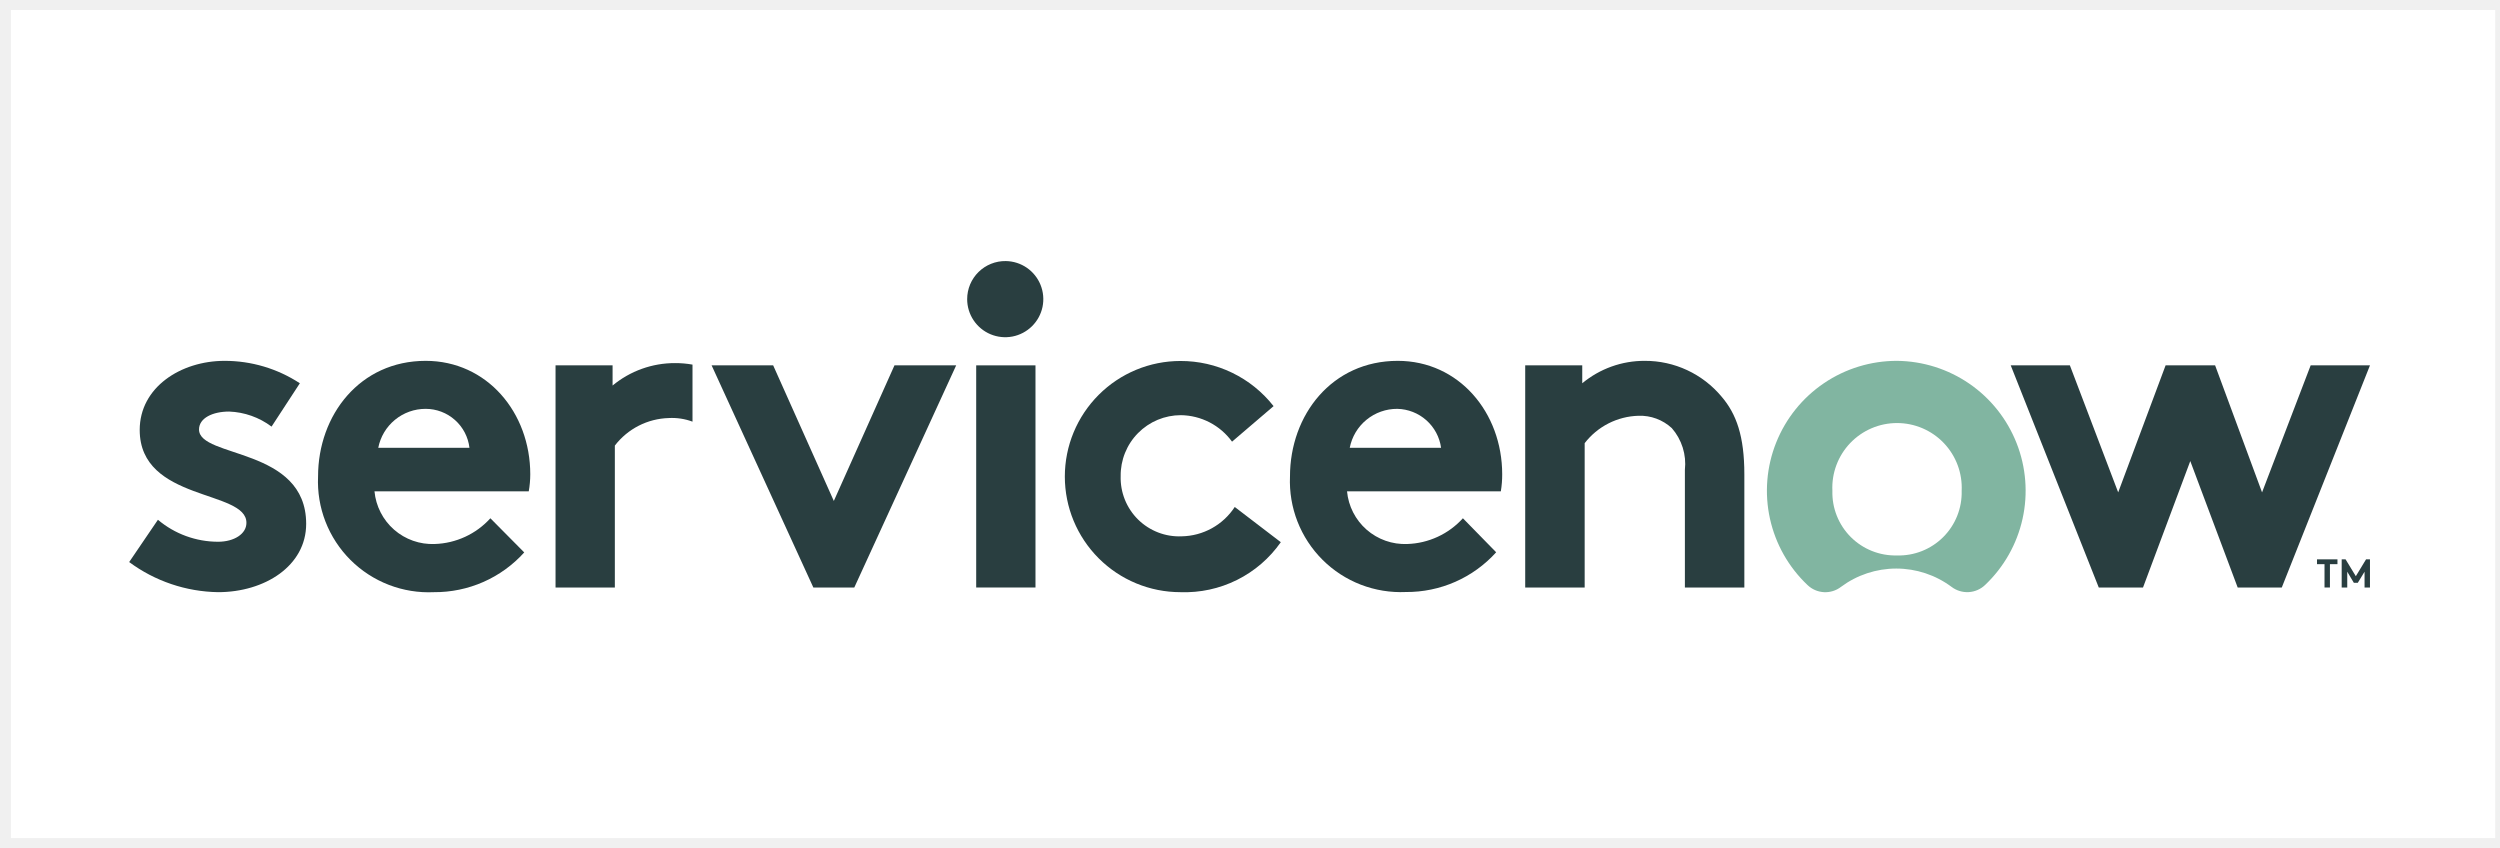
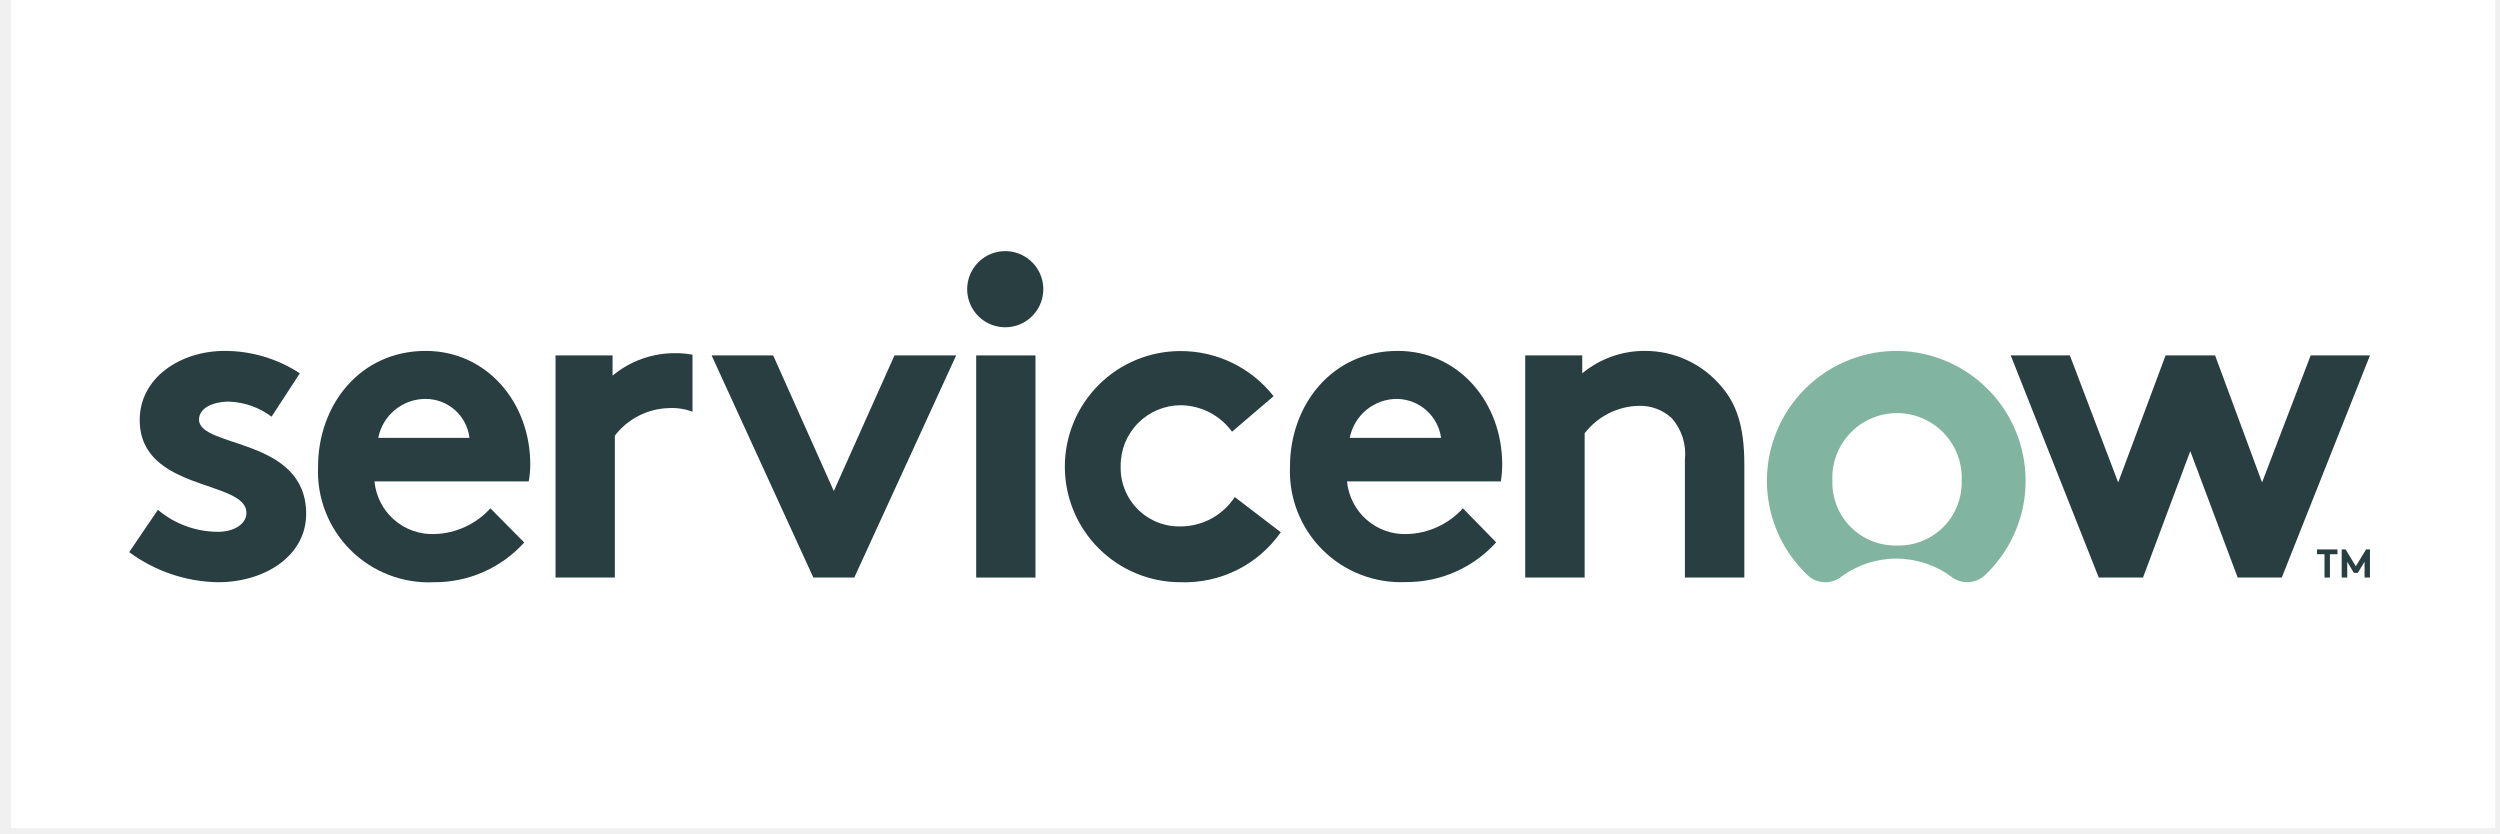
- <svg xmlns="http://www.w3.org/2000/svg" width="180" height="61" viewBox="0 0 180 61" fill="none">
-   <g clip-path="url(#clip0_25_401)">
-     <rect width="178.863" height="59.621" transform="translate(0.789185 0.720215)" fill="white" />
-     <path fill-rule="evenodd" clip-rule="evenodd" d="M48.603 26.143C46.961 26.138 45.37 26.71 44.106 27.758V26.306H39.999V42.3H44.269V32.081C44.728 31.484 45.314 30.996 45.985 30.653C46.656 30.31 47.395 30.121 48.148 30.099C48.73 30.067 49.313 30.155 49.86 30.359V26.252C49.445 26.178 49.024 26.141 48.603 26.143" fill="#293E40" />
-     <path fill-rule="evenodd" clip-rule="evenodd" d="M11.371 37.423C12.583 38.446 14.119 39.006 15.705 39.006C16.854 39.006 17.742 38.442 17.742 37.651C17.775 35.245 10.059 36.134 10.059 30.954C10.059 27.888 13.018 25.981 16.171 25.981C18.096 25.979 19.979 26.54 21.589 27.595L19.552 30.716C18.668 30.051 17.601 29.673 16.496 29.632C15.315 29.632 14.329 30.098 14.329 30.922C14.329 33.002 22.044 32.179 22.044 37.716C22.044 40.75 19.053 42.636 15.705 42.636C13.396 42.6 11.157 41.842 9.301 40.468L11.371 37.423Z" fill="#293E40" />
-     <path fill-rule="evenodd" clip-rule="evenodd" d="M38.179 34.151C38.179 29.698 35.058 25.981 30.648 25.981C25.923 25.981 22.9 29.871 22.9 34.314C22.851 35.422 23.033 36.528 23.435 37.561C23.837 38.594 24.45 39.533 25.235 40.316C26.02 41.099 26.96 41.71 27.995 42.109C29.029 42.509 30.136 42.688 31.244 42.636C32.468 42.645 33.68 42.395 34.801 41.902C35.922 41.409 36.925 40.684 37.745 39.775L35.307 37.315C34.798 37.878 34.18 38.332 33.491 38.65C32.802 38.968 32.056 39.145 31.298 39.168C30.227 39.212 29.18 38.842 28.374 38.137C27.567 37.431 27.063 36.443 26.963 35.376H38.07C38.142 34.971 38.178 34.562 38.179 34.151ZM27.234 32.244C27.388 31.452 27.813 30.739 28.436 30.227C29.059 29.714 29.841 29.435 30.648 29.437C31.426 29.437 32.177 29.723 32.758 30.241C33.34 30.758 33.711 31.471 33.801 32.244H27.234Z" fill="#293E40" />
-     <path fill-rule="evenodd" clip-rule="evenodd" d="M60.035 36.069L64.402 26.306H68.845L61.509 42.3H58.561L51.236 26.306H55.668L60.035 36.069Z" fill="#293E40" />
-     <path fill-rule="evenodd" clip-rule="evenodd" d="M72.421 18.797C72.961 18.805 73.487 18.973 73.932 19.279C74.377 19.586 74.721 20.017 74.922 20.518C75.123 21.02 75.171 21.57 75.061 22.099C74.95 22.628 74.686 23.112 74.3 23.491C73.915 23.87 73.427 24.127 72.896 24.23C72.366 24.332 71.817 24.275 71.318 24.066C70.82 23.858 70.394 23.506 70.095 23.056C69.795 22.607 69.636 22.078 69.636 21.538C69.636 21.174 69.708 20.814 69.848 20.479C69.989 20.143 70.195 19.839 70.454 19.584C70.713 19.329 71.02 19.128 71.358 18.993C71.696 18.857 72.057 18.791 72.421 18.797" fill="#293E40" />
-     <path d="M74.555 26.306H70.286V42.3H74.555V26.306Z" fill="#293E40" />
-     <path fill-rule="evenodd" clip-rule="evenodd" d="M92.218 39.038C91.409 40.194 90.325 41.129 89.062 41.757C87.799 42.385 86.4 42.687 84.99 42.636C82.783 42.636 80.666 41.759 79.106 40.198C77.545 38.637 76.668 36.521 76.668 34.313C76.668 32.106 77.545 29.99 79.106 28.429C80.666 26.868 82.783 25.991 84.99 25.991C86.282 25.987 87.558 26.277 88.72 26.841C89.882 27.404 90.901 28.226 91.698 29.242L88.707 31.8C88.284 31.217 87.73 30.741 87.091 30.41C86.451 30.079 85.743 29.902 85.023 29.892C84.449 29.892 83.881 30.006 83.351 30.227C82.822 30.449 82.342 30.773 81.939 31.181C81.535 31.589 81.217 32.074 81.003 32.606C80.788 33.138 80.681 33.707 80.688 34.281C80.671 34.86 80.774 35.437 80.99 35.975C81.206 36.513 81.531 37 81.943 37.407C82.356 37.814 82.849 38.131 83.39 38.339C83.931 38.547 84.509 38.641 85.088 38.615C85.848 38.601 86.593 38.401 87.257 38.033C87.922 37.664 88.487 37.139 88.902 36.502L92.218 39.038Z" fill="#293E40" />
-     <path fill-rule="evenodd" clip-rule="evenodd" d="M107.724 39.764C106.904 40.673 105.9 41.398 104.78 41.891C103.659 42.384 102.447 42.634 101.223 42.625C100.116 42.675 99.011 42.495 97.978 42.096C96.945 41.697 96.007 41.087 95.222 40.305C94.437 39.523 93.824 38.587 93.42 37.556C93.017 36.524 92.833 35.42 92.879 34.314C92.879 29.871 95.902 25.981 100.637 25.981C105.037 25.981 108.158 29.698 108.158 34.151C108.16 34.561 108.127 34.971 108.06 35.376H96.986C97.085 36.443 97.59 37.431 98.396 38.137C99.203 38.842 100.249 39.212 101.32 39.168C102.079 39.145 102.825 38.968 103.513 38.65C104.202 38.332 104.82 37.878 105.329 37.315L107.724 39.764ZM103.758 32.244C103.653 31.477 103.277 30.774 102.699 30.259C102.121 29.745 101.378 29.453 100.605 29.437C99.796 29.433 99.012 29.711 98.387 30.223C97.761 30.735 97.335 31.45 97.181 32.244H103.758Z" fill="#293E40" />
-     <path fill-rule="evenodd" clip-rule="evenodd" d="M109.815 42.3V26.306H113.922V27.595C115.188 26.544 116.784 25.972 118.43 25.981C119.482 25.977 120.521 26.206 121.474 26.65C122.427 27.094 123.271 27.742 123.946 28.549C125.029 29.806 125.593 31.42 125.593 34.151V42.3H121.312V33.826C121.372 33.288 121.318 32.743 121.156 32.226C120.994 31.709 120.726 31.232 120.37 30.824C119.717 30.222 118.852 29.902 117.964 29.936C117.214 29.957 116.477 30.146 115.808 30.487C115.139 30.828 114.554 31.313 114.096 31.908V42.3H109.815Z" fill="#293E40" />
-     <path fill-rule="evenodd" clip-rule="evenodd" d="M136.58 25.981C134.708 25.979 132.877 26.539 131.327 27.588C129.776 28.638 128.576 30.13 127.883 31.869C127.189 33.609 127.034 35.516 127.437 37.345C127.84 39.174 128.783 40.84 130.144 42.126C130.463 42.431 130.881 42.612 131.323 42.636C131.764 42.66 132.199 42.525 132.549 42.256C133.7 41.399 135.097 40.936 136.532 40.936C137.967 40.936 139.363 41.399 140.514 42.256C140.867 42.524 141.305 42.657 141.748 42.632C142.191 42.606 142.61 42.423 142.93 42.115C144.282 40.833 145.219 39.176 145.623 37.358C146.027 35.539 145.878 33.641 145.195 31.907C144.513 30.174 143.329 28.683 141.794 27.627C140.259 26.571 138.443 25.998 136.58 25.981V25.981ZM136.58 39.992C135.965 40.008 135.354 39.899 134.782 39.671C134.211 39.443 133.692 39.102 133.257 38.667C132.822 38.232 132.48 37.713 132.252 37.141C132.024 36.57 131.915 35.958 131.932 35.343C131.901 34.713 131.999 34.083 132.219 33.492C132.439 32.901 132.777 32.361 133.212 31.904C133.648 31.447 134.171 31.084 134.751 30.835C135.331 30.587 135.955 30.459 136.586 30.459C137.217 30.459 137.841 30.587 138.421 30.835C139 31.084 139.524 31.447 139.959 31.904C140.394 32.361 140.732 32.901 140.952 33.492C141.172 34.083 141.27 34.713 141.24 35.343C141.256 35.959 141.147 36.572 140.918 37.144C140.69 37.716 140.347 38.236 139.911 38.671C139.475 39.106 138.955 39.447 138.382 39.675C137.809 39.902 137.196 40.01 136.58 39.992" fill="#81B5A1" />
-     <path fill-rule="evenodd" clip-rule="evenodd" d="M154.297 42.3H151.111L144.772 26.306H149.031L152.509 35.451L155.923 26.306H159.488L162.868 35.451L166.368 26.306H170.638L164.288 42.3H161.113L157.7 33.197L154.297 42.3Z" fill="#293E40" />
-     <path d="M168.297 40.273V40.62H167.755V42.3H167.365V40.62H166.824V40.273H168.297Z" fill="#293E40" />
-     <path d="M169.619 41.487L170.356 40.273H170.638V42.3H170.248V41.162L169.76 41.964H169.478L169.002 41.162V42.3H168.601V40.273H168.882L169.619 41.487Z" fill="#293E40" />
+ <svg xmlns="http://www.w3.org/2000/svg" width="180" height="60" viewBox="0 0 180 60" fill="none">
+   <g clip-path="url(#clip0_347_32526)">
+     <rect width="178.863" height="59.621" transform="translate(0.789062 0.00439453)" fill="white" />
+     <path fill-rule="evenodd" clip-rule="evenodd" d="M48.603 25.428C46.961 25.423 45.37 25.994 44.106 27.042V25.59H39.999V41.584H44.269V31.366C44.728 30.768 45.314 30.28 45.985 29.937C46.656 29.595 47.395 29.405 48.148 29.383C48.73 29.351 49.313 29.439 49.86 29.643V25.536C49.445 25.462 49.024 25.425 48.603 25.428" fill="#293E40" />
+     <path fill-rule="evenodd" clip-rule="evenodd" d="M11.37 36.708C12.583 37.73 14.119 38.291 15.705 38.29C16.854 38.29 17.742 37.726 17.742 36.935C17.774 34.53 10.059 35.418 10.059 30.239C10.059 27.172 13.018 25.265 16.171 25.265C18.096 25.263 19.979 25.824 21.589 26.88L19.552 30C18.668 29.336 17.601 28.957 16.496 28.917C15.315 28.917 14.329 29.383 14.329 30.206C14.329 32.287 22.044 31.463 22.044 37C22.044 40.034 19.053 41.92 15.705 41.92C13.396 41.884 11.157 41.126 9.301 39.753L11.37 36.708Z" fill="#293E40" />
+     <path fill-rule="evenodd" clip-rule="evenodd" d="M38.179 33.435C38.179 28.982 35.058 25.265 30.648 25.265C25.923 25.265 22.9 29.155 22.9 33.598C22.851 34.706 23.033 35.812 23.435 36.845C23.837 37.879 24.45 38.817 25.235 39.6C26.02 40.383 26.96 40.994 27.995 41.393C29.029 41.793 30.136 41.972 31.244 41.92C32.468 41.929 33.68 41.679 34.801 41.186C35.922 40.693 36.925 39.968 37.745 39.059L35.307 36.599C34.798 37.162 34.18 37.616 33.491 37.934C32.802 38.252 32.056 38.429 31.298 38.452C30.227 38.496 29.18 38.127 28.374 37.421C27.567 36.715 27.063 35.727 26.963 34.66H38.07C38.142 34.255 38.178 33.846 38.179 33.435ZM27.234 31.528C27.388 30.736 27.813 30.023 28.436 29.511C29.059 28.998 29.841 28.719 30.648 28.722C31.426 28.722 32.177 29.008 32.758 29.525C33.34 30.042 33.711 30.755 33.801 31.528H27.234Z" fill="#293E40" />
+     <path fill-rule="evenodd" clip-rule="evenodd" d="M60.035 35.353L64.402 25.59H68.844L61.508 41.584H58.561L51.236 25.59H55.668L60.035 35.353Z" fill="#293E40" />
+     <path fill-rule="evenodd" clip-rule="evenodd" d="M72.42 18.081C72.961 18.089 73.486 18.257 73.931 18.564C74.377 18.87 74.721 19.301 74.922 19.803C75.123 20.304 75.171 20.854 75.06 21.383C74.95 21.912 74.685 22.396 74.3 22.776C73.915 23.155 73.427 23.411 72.896 23.514C72.365 23.616 71.817 23.559 71.318 23.351C70.82 23.142 70.394 22.791 70.095 22.341C69.795 21.891 69.636 21.363 69.635 20.822C69.635 20.459 69.708 20.098 69.848 19.763C69.989 19.427 70.195 19.123 70.454 18.868C70.713 18.613 71.02 18.412 71.358 18.277C71.695 18.142 72.057 18.075 72.42 18.081" fill="#293E40" />
+     <path d="M74.555 25.59H70.286V41.584H74.555V25.59Z" fill="#293E40" />
+     <path fill-rule="evenodd" clip-rule="evenodd" d="M92.218 38.322C91.409 39.478 90.324 40.413 89.062 41.041C87.799 41.669 86.399 41.972 84.99 41.92C82.783 41.92 80.666 41.043 79.105 39.482C77.545 37.922 76.668 35.805 76.668 33.598C76.668 31.391 77.545 29.274 79.105 27.713C80.666 26.152 82.783 25.276 84.99 25.276C86.282 25.271 87.557 25.562 88.72 26.125C89.882 26.688 90.901 27.51 91.698 28.526L88.707 31.084C88.283 30.501 87.73 30.025 87.09 29.694C86.451 29.363 85.743 29.186 85.022 29.177C84.449 29.177 83.881 29.291 83.351 29.512C82.822 29.733 82.341 30.057 81.938 30.465C81.535 30.873 81.217 31.358 81.002 31.89C80.788 32.422 80.681 32.992 80.688 33.565C80.671 34.145 80.774 34.721 80.99 35.259C81.206 35.797 81.53 36.284 81.943 36.691C82.356 37.098 82.848 37.415 83.389 37.623C83.93 37.831 84.508 37.925 85.088 37.9C85.847 37.885 86.592 37.685 87.257 37.317C87.922 36.949 88.487 36.423 88.902 35.787L92.218 38.322Z" fill="#293E40" />
+     <path fill-rule="evenodd" clip-rule="evenodd" d="M107.724 39.048C106.904 39.957 105.9 40.682 104.78 41.175C103.659 41.668 102.447 41.918 101.222 41.909C100.116 41.959 99.011 41.779 97.978 41.38C96.945 40.981 96.007 40.371 95.222 39.589C94.437 38.808 93.824 37.871 93.42 36.84C93.017 35.808 92.833 34.704 92.879 33.598C92.879 29.155 95.902 25.265 100.637 25.265C105.037 25.265 108.158 28.982 108.158 33.435C108.16 33.845 108.127 34.255 108.06 34.66H96.986C97.085 35.727 97.59 36.715 98.396 37.421C99.203 38.127 100.249 38.496 101.32 38.452C102.079 38.429 102.825 38.252 103.513 37.934C104.202 37.616 104.82 37.162 105.329 36.599L107.724 39.048ZM103.758 31.528C103.653 30.762 103.277 30.058 102.699 29.543C102.121 29.029 101.378 28.738 100.605 28.722C99.796 28.717 99.012 28.995 98.386 29.507C97.761 30.02 97.335 30.735 97.181 31.528H103.758Z" fill="#293E40" />
+     <path fill-rule="evenodd" clip-rule="evenodd" d="M109.815 41.584V25.59H113.922V26.879C115.188 25.828 116.784 25.256 118.43 25.265C119.481 25.262 120.521 25.49 121.474 25.934C122.427 26.378 123.271 27.026 123.945 27.833C125.029 29.09 125.592 30.704 125.592 33.435V41.584H121.312V33.11C121.371 32.572 121.318 32.027 121.156 31.51C120.994 30.994 120.726 30.516 120.369 30.108C119.717 29.506 118.852 29.186 117.964 29.22C117.213 29.242 116.477 29.43 115.808 29.771C115.139 30.112 114.554 30.597 114.095 31.192V41.584H109.815Z" fill="#293E40" />
+     <path fill-rule="evenodd" clip-rule="evenodd" d="M136.58 25.265C134.707 25.263 132.877 25.823 131.327 26.873C129.776 27.923 128.576 29.414 127.883 31.153C127.189 32.893 127.034 34.801 127.437 36.629C127.84 38.458 128.783 40.124 130.144 41.41C130.463 41.715 130.881 41.896 131.322 41.92C131.763 41.944 132.199 41.809 132.549 41.541C133.7 40.683 135.096 40.22 136.531 40.22C137.966 40.22 139.363 40.683 140.514 41.541C140.867 41.809 141.305 41.942 141.748 41.916C142.191 41.89 142.61 41.707 142.93 41.4C144.282 40.117 145.219 38.461 145.623 36.642C146.026 34.823 145.877 32.925 145.195 31.191C144.513 29.458 143.328 27.967 141.793 26.912C140.258 25.855 138.443 25.282 136.58 25.265V25.265ZM136.58 39.276C135.965 39.292 135.353 39.183 134.782 38.955C134.211 38.728 133.692 38.386 133.257 37.951C132.822 37.516 132.48 36.997 132.252 36.425C132.024 35.854 131.915 35.242 131.932 34.627C131.901 33.997 131.999 33.367 132.219 32.776C132.439 32.185 132.777 31.645 133.212 31.188C133.648 30.732 134.171 30.368 134.751 30.12C135.331 29.871 135.955 29.743 136.586 29.743C137.216 29.743 137.841 29.871 138.42 30.12C139 30.368 139.524 30.732 139.959 31.188C140.394 31.645 140.732 32.185 140.952 32.776C141.172 33.367 141.27 33.997 141.24 34.627C141.256 35.243 141.147 35.856 140.918 36.428C140.69 37 140.347 37.52 139.911 37.955C139.475 38.39 138.954 38.731 138.382 38.959C137.809 39.186 137.196 39.294 136.58 39.276" fill="#81B5A1" />
+     <path fill-rule="evenodd" clip-rule="evenodd" d="M154.297 41.584H151.111L144.772 25.59H149.031L152.509 34.735L155.922 25.59H159.487L162.868 34.735L166.368 25.59H170.638L164.288 41.584H161.113L157.7 32.481L154.297 41.584Z" fill="#293E40" />
+     <path d="M168.297 39.558V39.904H167.755V41.584H167.365V39.904H166.823V39.558H168.297Z" fill="#293E40" />
+     <path d="M169.619 40.771L170.356 39.558H170.638V41.584H170.248V40.446L169.76 41.248H169.478L169.002 40.446V41.584H168.601V39.558H168.882L169.619 40.771Z" fill="#293E40" />
  </g>
  <defs>
-     <clipPath id="clip0_25_401">
-       <rect width="178.863" height="59.621" fill="white" transform="translate(0.789185 0.720215)" />
+     <clipPath id="clip0_347_32526">
+       <rect width="178.863" height="59.621" fill="white" transform="translate(0.789062 0.00439453)" />
    </clipPath>
  </defs>
</svg>
